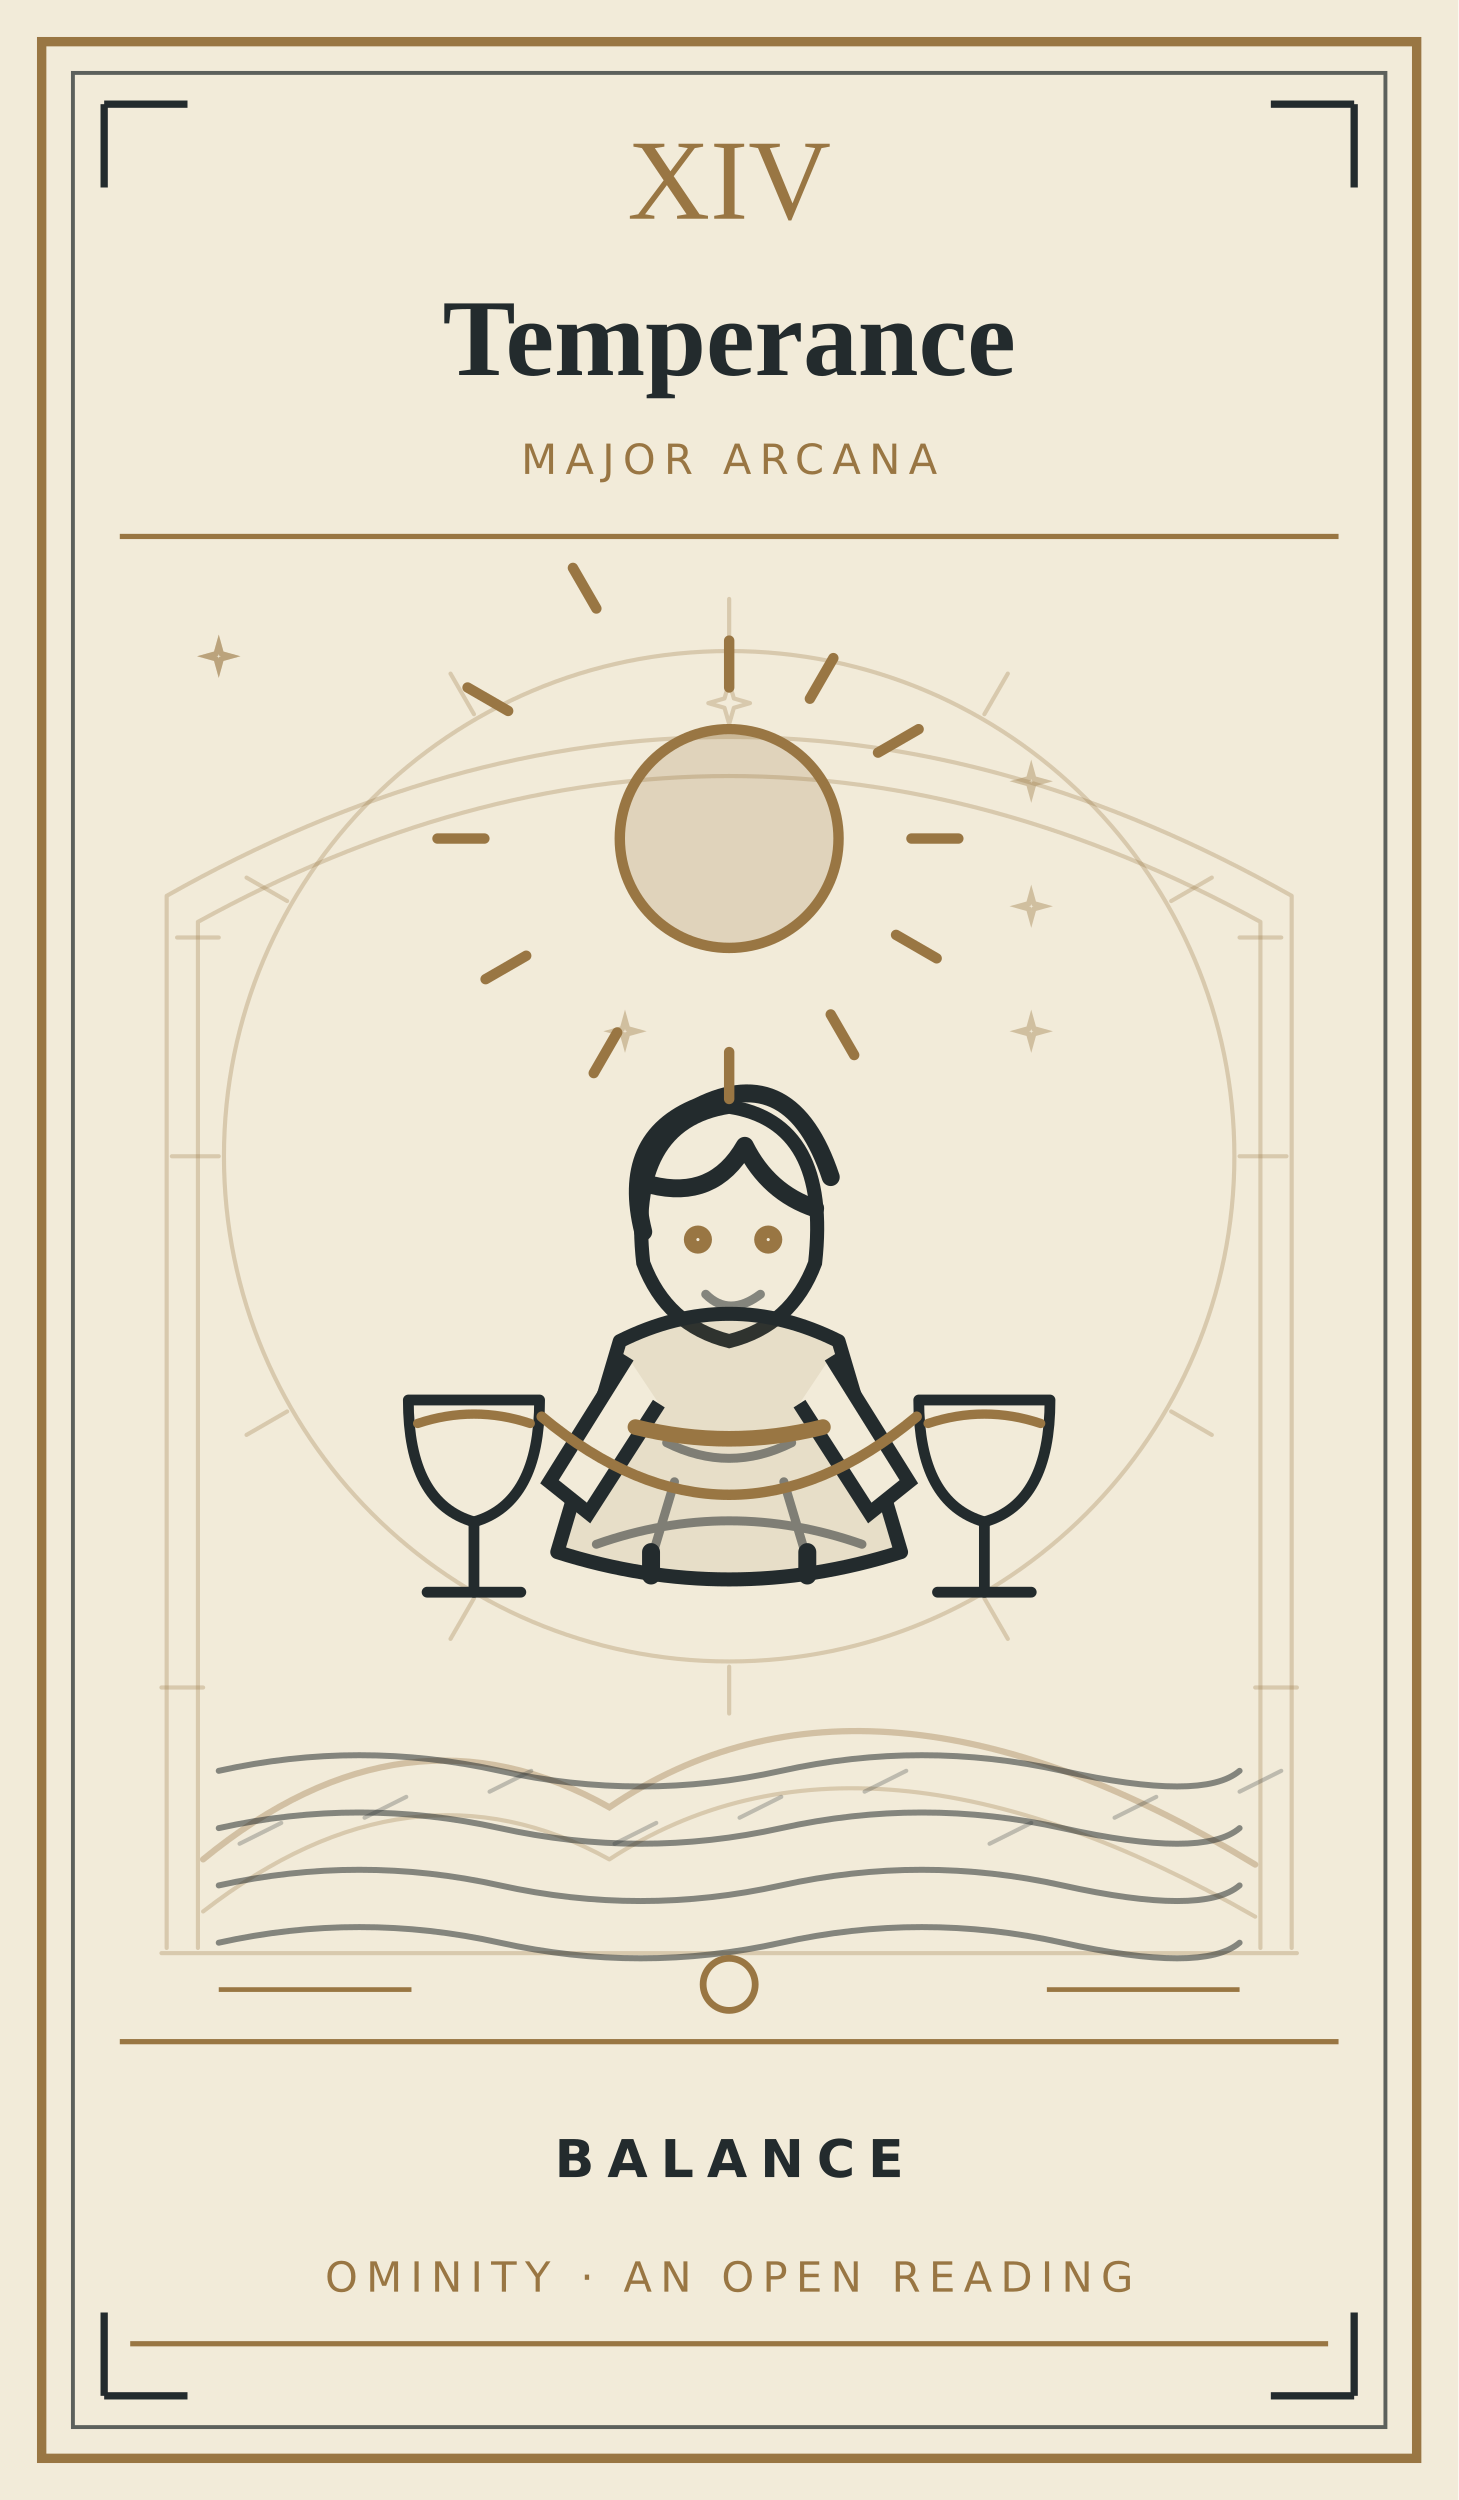
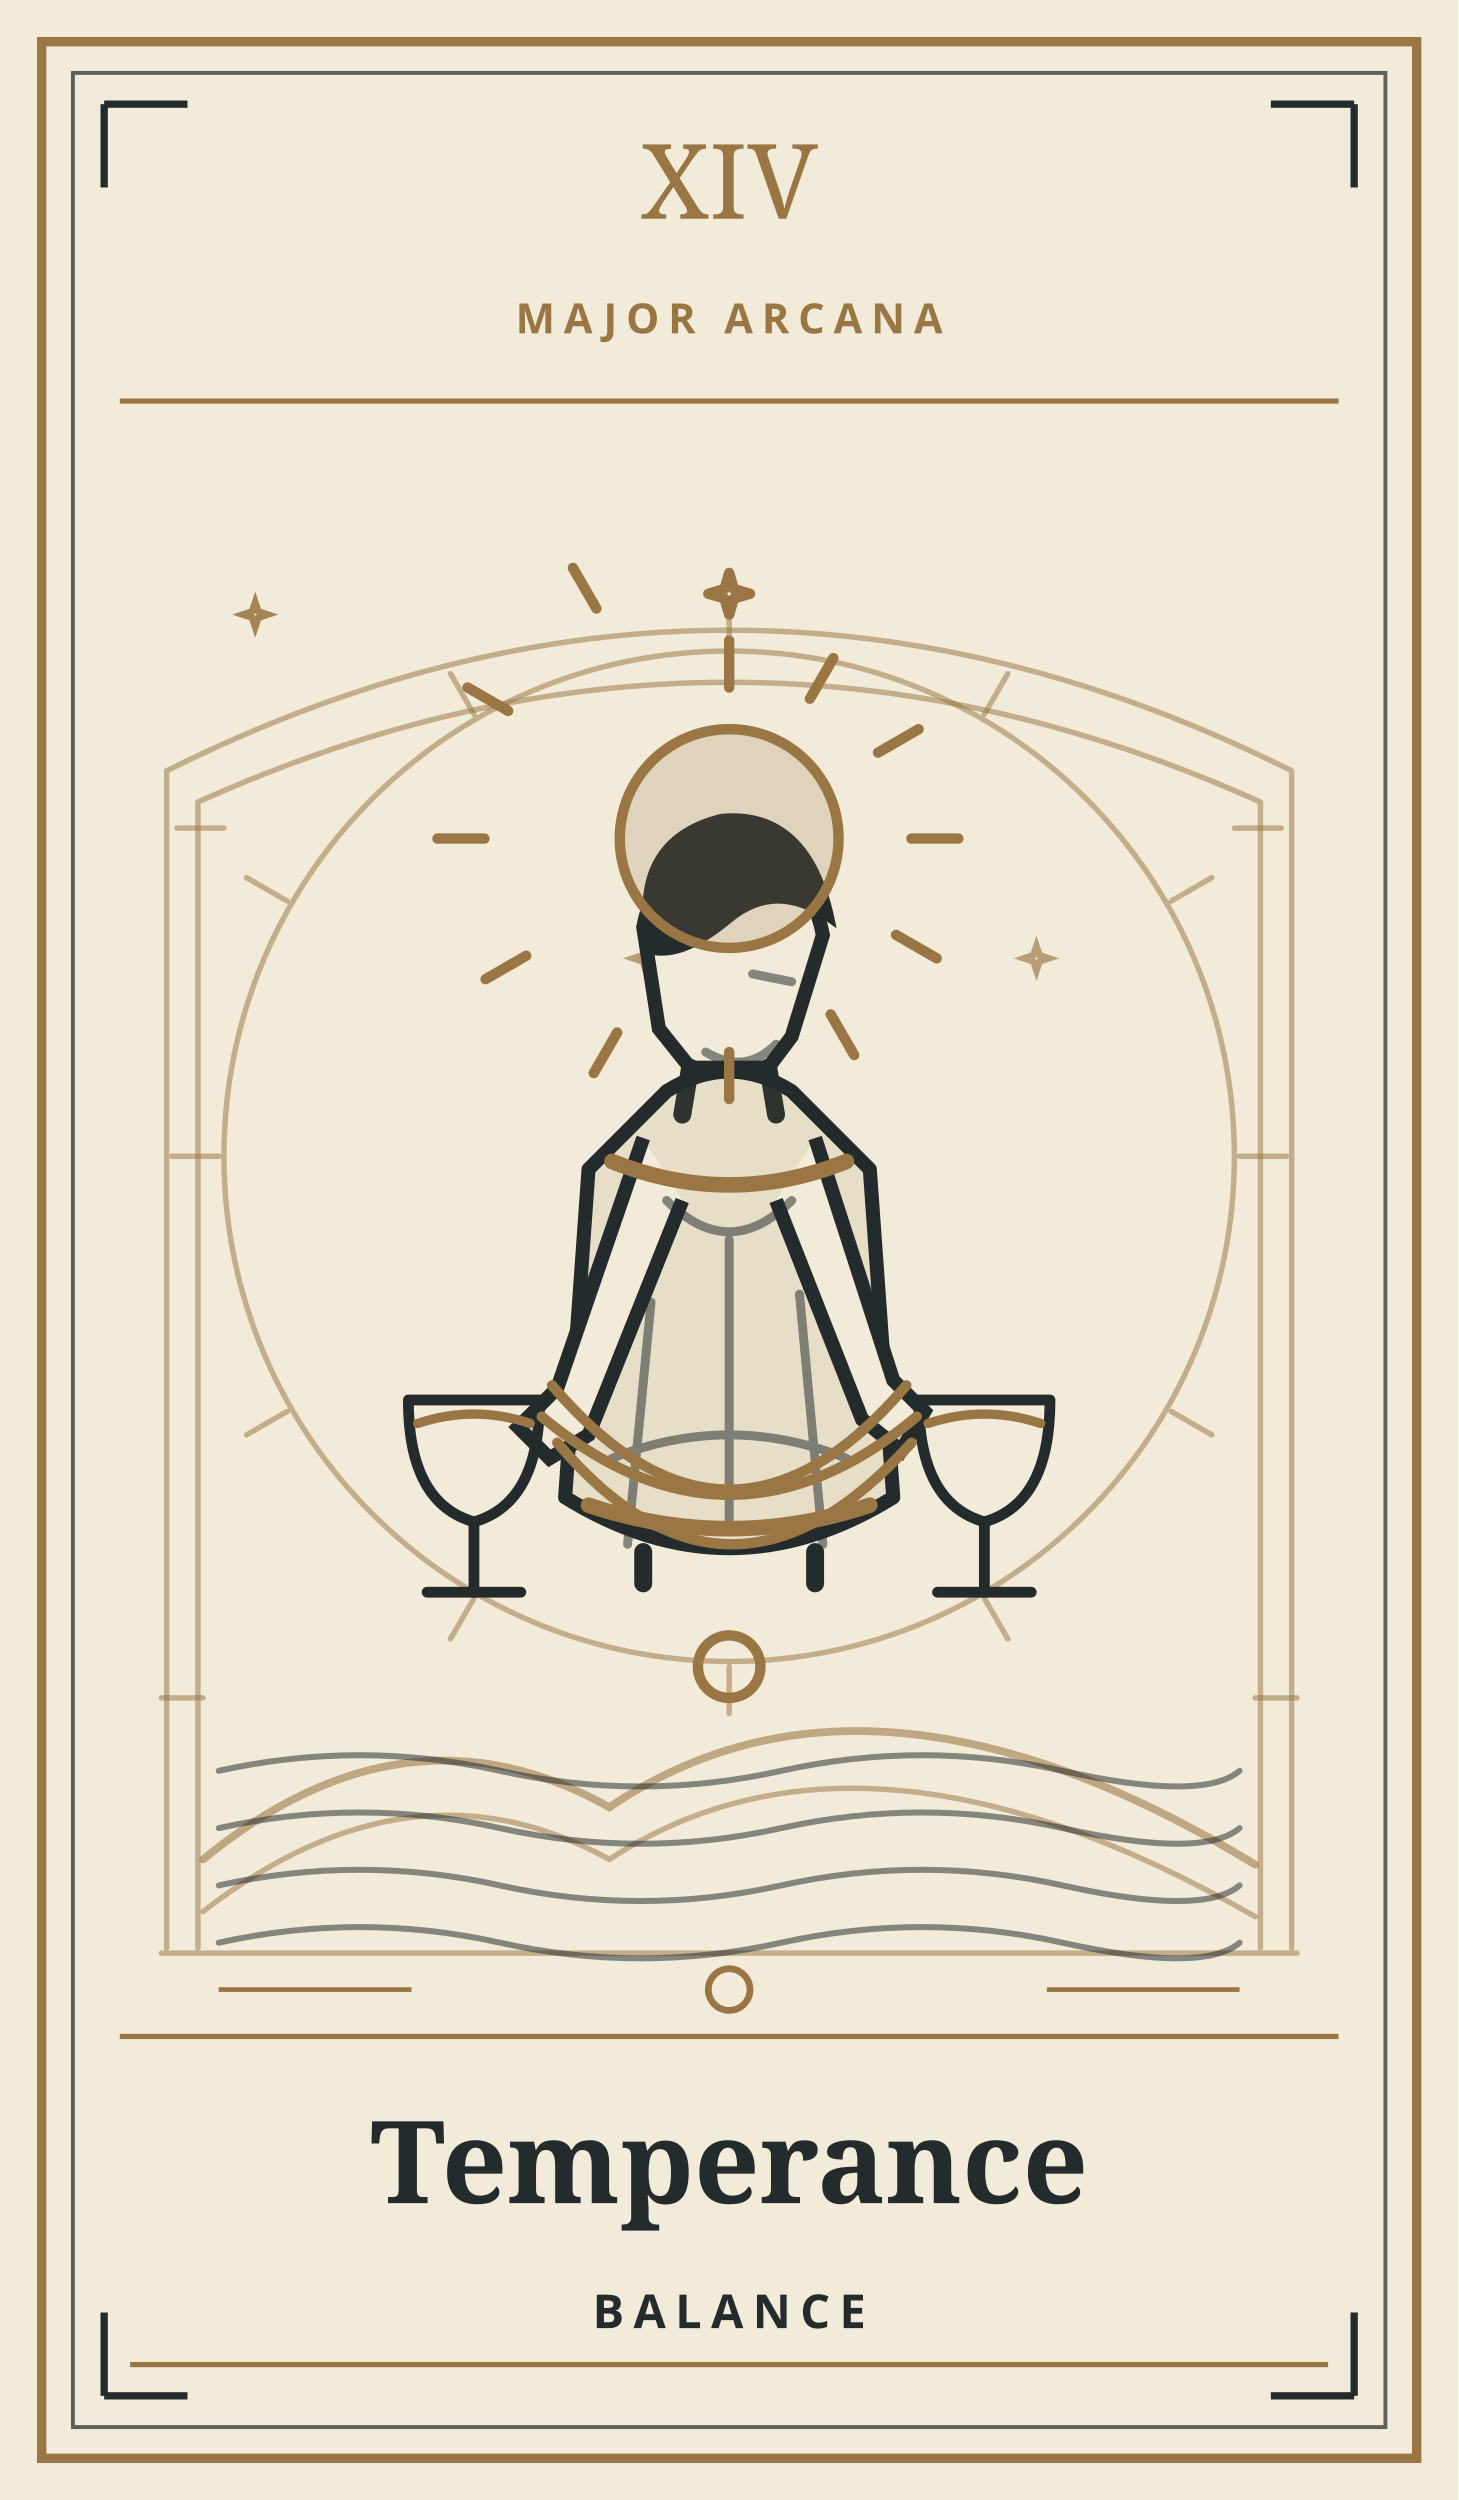
<svg xmlns="http://www.w3.org/2000/svg" width="280" height="480" viewBox="0 0 280 480" role="img" aria-labelledby="title description">
  <style>
.ink{fill:none;stroke:#232b2d;stroke-width:2.3;stroke-linecap:round;stroke-linejoin:round}
.fine{fill:none;stroke:#232b2d;stroke-opacity:.53;stroke-width:1.15;stroke-linecap:round;stroke-linejoin:round}
.gold{fill:none;stroke:#997643;stroke-width:2;stroke-linecap:round;stroke-linejoin:round}
- .faint{fill:none;stroke:#997643;stroke-opacity:.38;stroke-width:1}
+ .faint{fill:none;stroke:#997643;stroke-opacity:.66;stroke-width:1.25}
+ .inkfill{fill:#232b2d;stroke:#232b2d;stroke-width:1}
+ .distant{fill:#997643;fill-opacity:.13;stroke:#997643;stroke-opacity:.58;stroke-width:1.5;stroke-linejoin:round}
+ .terrain{fill:none;stroke:#997643;stroke-opacity:.76;stroke-width:1.9;stroke-linecap:round;stroke-linejoin:round}
+ .halo{fill:#997643;fill-opacity:.10;stroke:#997643;stroke-width:1.25}
+ .cloud{fill:none;stroke:#232b2d;stroke-opacity:.32;stroke-width:1.3;stroke-linecap:round}
+ .wind{fill:none;stroke:#997643;stroke-opacity:.60;stroke-width:1.1;stroke-linecap:round}
+ .hands{fill:none;stroke:#232b2d;stroke-width:2.4;stroke-linecap:round;stroke-linejoin:round}
+ .arch{fill:none;stroke:#997643;stroke-width:1.8;stroke-linecap:round;stroke-linejoin:round}
+ .tension{fill:none;stroke:#997643;stroke-opacity:.55;stroke-width:1.5;stroke-linecap:round}
+ .bridge{fill:none;stroke:#997643;stroke-width:2.3;stroke-linecap:round}
+ .ridge{fill:none;stroke:#232b2d;stroke-opacity:.46;stroke-width:1.6;stroke-linejoin:round}
+ .motion{fill:none;stroke:#997643;stroke-opacity:.54;stroke-width:2;stroke-linecap:round}
+ .beast{fill:#997643;fill-opacity:.23;stroke:#232b2d;stroke-width:1.8;stroke-linejoin:round}
+ .regalia{fill:#997643;fill-opacity:.25;stroke:#997643;stroke-width:1.6;stroke-linejoin:round}
+ .petal{fill:#f2ebd9;stroke:#997643;stroke-width:1.5}
.wash{fill:#997643;fill-opacity:.11;stroke:#232b2d;stroke-width:1.8;stroke-linejoin:round}
.column{fill:#f2ebd9;stroke:#232b2d;stroke-width:2.1}
.sun{fill:#997643;fill-opacity:.2;stroke:#997643;stroke-width:2}
.paperfill{fill:#f2ebd9;stroke:#232b2d;stroke-width:1.8}
.lantern{fill:#997643;fill-opacity:.35;stroke:#232b2d;stroke-width:2}
.vine{fill:none;stroke:#997643;stroke-width:2;stroke-linecap:round;stroke-linejoin:round}
.water{fill:none;stroke:#997643;stroke-width:2;stroke-linecap:round}
.chain{fill:none;stroke:#997643;stroke-width:3;stroke-dasharray:4 4}
.lightning{fill:none;stroke:#997643;stroke-width:7;stroke-linecap:square;stroke-linejoin:miter}
- .ghost{fill:none;stroke:#997643;stroke-opacity:.29;stroke-width:.8;stroke-linecap:round;stroke-linejoin:round}
- .landscape{fill:none;stroke:#997643;stroke-opacity:.36;stroke-width:1.2;stroke-linecap:round}
- .hatch{fill:none;stroke:#232b2d;stroke-opacity:.25;stroke-width:.8;stroke-linecap:round}
- .label{font:600 10px 'DejaVu Sans',sans-serif;letter-spacing:2.5px;fill:#232b2d;text-anchor:middle}
- .number{font:22px Georgia,'Times New Roman',serif;fill:#997643;text-anchor:middle}
- .title{font:600 21px Georgia,'Times New Roman',serif;fill:#232b2d;text-anchor:middle}
- .small{font:8px 'DejaVu Sans',sans-serif;letter-spacing:1.6px;fill:#997643;text-anchor:middle}
+ .ghost{fill:none;stroke:#997643;stroke-opacity:.52;stroke-width:1.05;stroke-linecap:round;stroke-linejoin:round}
+ .landscape{fill:none;stroke:#997643;stroke-opacity:.58;stroke-width:1.5;stroke-linecap:round}
+ .hatch{fill:none;stroke:#232b2d;stroke-opacity:.42;stroke-width:1;stroke-linecap:round}
</style>
  <rect width="280" height="480" fill="#f2ebd9" />
  <rect x="8" y="8" width="264" height="464" fill="none" stroke="#997643" stroke-width="1.8" />
  <rect x="14" y="14" width="252" height="452" fill="none" stroke="#232b2d" stroke-width=".75" opacity=".72" />
-   <path d="M23 103H257M23 392H257M25 450H255" stroke="#997643" stroke-width="1" />
+   <path d="M23 77H257M23 391H257M25 454H255" stroke="#997643" stroke-width="1" />
  <path d="M20 20L36 20M20 20L20 36M260 20L244 20M260 20L260 36M20 460L36 460M20 460L20 444M260 460L244 460M260 460L260 444" stroke="#232b2d" stroke-width="1.4" />
-   <text class="number" x="140" y="42">XIV</text>
-   <text class="title" x="140" y="72">Temperance</text>
-   <text class="small" x="140" y="91">MAJOR ARCANA</text>
+   <text class="number" x="140" y="42" font-family="Noto Serif" font-size="20" font-weight="400" fill="#997643" text-anchor="middle">XIV</text>
+   <text class="small" x="140" y="64" font-family="Noto Sans" font-size="8" font-weight="600" letter-spacing="1.7" fill="#997643" text-anchor="middle">MAJOR ARCANA</text>
  <g clip-path="url(#window)">
-     <path class="ghost" d="M32 374V172Q140 111 248 172V374" />
-     <path class="ghost" d="M38 374V177Q140 121 242 177V374" />
+     <path class="ghost" d="M32 374V148Q140 94 248 148V374" />
+     <path class="ghost" d="M38 374V154Q140 108 242 154V374" />
    <path class="ghost" d="M31 375H249" />
-     <path class="ghost" d="M140 131L140.9 134.1L144 135L140.9 135.9L140 139L139.1 135.9L136 135L139.1 134.1Z" />
-     <path class="ghost" d="M34 180L42 180M238 180L246 180M31 324L39 324M241 324L249 324" />
+     <path class="gold" d="M140 110L140.9 113.1L144 114L140.9 114.9L140 118L139.1 114.9L136 114L139.1 113.1Z" />
+     <path class="ghost" d="M34 159H43M237 159H246M31 326H39M241 326H249" />
    <path class="landscape" d="M39 357Q78 325 117 347Q167 313 241 358" />
    <path class="ghost" d="M39 367Q79 336 117 357Q166 325 241 368" />
-     <path class="hatch" d="M46 354L54 350" />
-     <path class="hatch" d="M70 349L78 345" />
-     <path class="hatch" d="M94 344L102 340" />
-     <path class="hatch" d="M118 354L126 350" />
-     <path class="hatch" d="M142 349L150 345" />
-     <path class="hatch" d="M166 344L174 340" />
-     <path class="hatch" d="M190 354L198 350" />
-     <path class="hatch" d="M214 349L222 345" />
-     <path class="hatch" d="M238 344L246 340" />
    <circle class="ghost" cx="140" cy="222" r="97" />
    <path class="ghost" d="M140 115L140 124" transform="rotate(0 140 222)" />
    <path class="ghost" d="M140 115L140 124" transform="rotate(30 140 222)" />
    <path class="ghost" d="M140 115L140 124" transform="rotate(60 140 222)" />
    <path class="ghost" d="M140 115L140 124" transform="rotate(90 140 222)" />
    <path class="ghost" d="M140 115L140 124" transform="rotate(120 140 222)" />
    <path class="ghost" d="M140 115L140 124" transform="rotate(150 140 222)" />
    <path class="ghost" d="M140 115L140 124" transform="rotate(180 140 222)" />
    <path class="ghost" d="M140 115L140 124" transform="rotate(210 140 222)" />
    <path class="ghost" d="M140 115L140 124" transform="rotate(240 140 222)" />
    <path class="ghost" d="M140 115L140 124" transform="rotate(270 140 222)" />
    <path class="ghost" d="M140 115L140 124" transform="rotate(300 140 222)" />
    <path class="ghost" d="M140 115L140 124" transform="rotate(330 140 222)" />
-     <path class="faint" d="M42 123.7L42.5 125.5L44.3 126L42.5 126.5L42 128.3L41.5 126.5L39.7 126L41.5 125.5Z" />
-     <path class="faint" d="M42 123.7L42.5 125.5L44.3 126L42.5 126.5L42 128.3L41.5 126.5L39.7 126L41.5 125.5Z" />
-     <path class="faint" d="M198 195.7L198.5 197.5L200.3 198L198.5 198.5L198 200.3L197.5 198.5L195.7 198L197.5 197.5Z" />
-     <path class="faint" d="M120 195.7L120.5 197.5L122.3 198L120.5 198.5L120 200.3L119.5 198.5L117.7 198L119.5 197.5Z" />
-     <path class="faint" d="M198 147.7L198.5 149.5L200.3 150L198.5 150.5L198 152.3L197.5 150.5L195.7 150L197.5 149.5Z" />
-     <path class="faint" d="M198 171.7L198.5 173.5L200.3 174L198.5 174.5L198 176.3L197.5 174.5L195.7 174L197.5 173.5Z" />
+     <path class="faint" d="M49 115.6L49.6 117.4L51.4 118L49.6 118.6L49 120.4L48.4 118.6L46.6 118L48.4 117.4Z" />
+     <path class="faint" d="M49 115.6L49.6 117.4L51.4 118L49.6 118.6L49 120.4L48.4 118.6L46.6 118L48.4 117.4Z" />
+     <path class="faint" d="M199 181.6L199.6 183.4L201.4 184L199.6 184.6L199 186.4L198.4 184.6L196.6 184L198.4 183.4Z" />
+     <path class="faint" d="M124 181.6L124.6 183.4L126.4 184L124.6 184.6L124 186.4L123.4 184.6L121.6 184L123.4 183.4Z" />
    <g transform="translate(140 301) scale(1.5 1.5)">
-       <path class="paperfill" d="M-11 -39Q-13 -57 0 -59Q13 -57 11 -39Q8 -31 0 -29Q-8 -31 -11 -39Z" />
-       <path class="ink" d="M-11 -43Q-14 -55 -4 -59Q8 -65 13 -50M-10 -49Q-2 -47 2 -54Q5 -48 11 -46" />
-       <circle class="gold" cx="-4" cy="-42" r="0.8" />
-       <circle class="gold" cx="5" cy="-42" r="0.8" />
-       <path class="fine" d="M-3 -35Q0 -32 4 -35" />
-       <path class="wash" d="M-14 -29Q0 -36 14 -29L22 -2Q0 5 -22 -2Z" />
-       <path class="paperfill" d="M-13 -27L-23 -11L-18 -7L-9 -21M13 -27L23 -11L18 -7L9 -21" />
-       <path class="fine" d="M-8 -16Q0 -12 8 -16M-17 -3Q0 -9 17 -3M-7 -11L-10 -1M7 -11L10 -1" />
-       <path class="ink" d="M-10 -2L-10 1M10 -2L10 1" />
-       <path class="gold" d="M-12 -18Q0 -15 12 -18" />
+       <path class="paperfill" d="M-9 -69L-11 -82Q-9 -92 0 -93Q10 -91 12 -81L8 -68L5 -64H-5Z" />
+       <path class="inkfill" d="M-10 -79Q-13 -93 -1 -96Q10 -97 13 -83Q6 -88 0 -83Q-6 -78 -10 -79Z" />
+       <path class="fine" d="M3 -76L8 -75M-3 -66Q2 -63 6 -67" />
+       <path class="ink" d="M-5 -64L-6 -58M5 -64L6 -58" />
+       <path class="wash" d="M-8 -61Q0 -66 8 -61L18 -51L21 -9Q0 4 -21 -9L-18 -51Z" />
+       <path class="paperfill" d="M-11 -55L-22 -23L-27 -18L-23 -14L-18 -17L-6 -47M11 -55L21 -24L25 -20L22 -15L17 -19L6 -47" />
+       <path class="fine" d="M-8 -47Q0 -39 8 -47M-15 -14Q0 -20 15 -14M-10 -34L-13 -3M9 -35L12 -3M0 -42V-5" />
+       <path class="gold" d="M-18 -8Q0 -2 18 -8M-15 -52Q0 -46 15 -52" />
+       <path class="ink" d="M-11 -2L-11 2M11 -2L11 2" />
    </g>
    <g transform="translate(91 285) scale(0.9)">
      <path class="ink" d="M-14 -18 Q-14 4 0 8 Q14 4 14 -18Z" />
      <path class="gold" d="M-12 -13 Q0 -17 12 -13" />
      <path class="ink" d="M0 8L0 23" />
      <path class="ink" d="M-10 23L10 23" />
    </g>
    <g transform="translate(189 285) scale(0.9)">
      <path class="ink" d="M-14 -18 Q-14 4 0 8 Q14 4 14 -18Z" />
      <path class="gold" d="M-12 -13 Q0 -17 12 -13" />
      <path class="ink" d="M0 8L0 23" />
      <path class="ink" d="M-10 23L10 23" />
    </g>
    <path class="water" d="M104 272Q140 302 176 272" />
    <path class="fine" d="M42 340 Q69 334 96 340 T150 340 T204 340 T238 340" />
    <path class="fine" d="M42 351 Q69 345 96 351 T150 351 T204 351 T238 351" />
    <path class="fine" d="M42 362 Q69 356 96 362 T150 362 T204 362 T238 362" />
    <path class="fine" d="M42 373 Q69 367 96 373 T150 373 T204 373 T238 373" />
    <circle class="sun" cx="140" cy="161" r="21" />
    <path class="gold" d="M140 132L140 123" transform="rotate(0 140 161)" />
    <path class="gold" d="M140 130L140 121" transform="rotate(30 140 161)" />
    <path class="gold" d="M140 128L140 119" transform="rotate(60 140 161)" />
    <path class="gold" d="M140 126L140 117" transform="rotate(90 140 161)" />
    <path class="gold" d="M140 124L140 115" transform="rotate(120 140 161)" />
    <path class="gold" d="M140 122L140 113" transform="rotate(150 140 161)" />
    <path class="gold" d="M140 120L140 111" transform="rotate(180 140 161)" />
    <path class="gold" d="M140 118L140 109" transform="rotate(210 140 161)" />
    <path class="gold" d="M140 116L140 107" transform="rotate(240 140 161)" />
    <path class="gold" d="M140 114L140 105" transform="rotate(270 140 161)" />
    <path class="gold" d="M140 112L140 103" transform="rotate(300 140 161)" />
    <path class="gold" d="M140 110L140 101" transform="rotate(330 140 161)" />
+     <path class="water" d="M106 266Q140 306 174 266M107 277Q140 316 175 277" />
+     <circle class="gold" cx="140" cy="320" r="6" />
  </g>
  <defs>
    <clipPath id="window">
-       <rect x="24" y="106" width="232" height="282" />
+       <rect x="24" y="79" width="232" height="309" />
    </clipPath>
  </defs>
-   <path d="M42 382L79 382M201 382L238 382" stroke="#997643" stroke-width=".9" />
-   <circle cx="140" cy="381" r="5" fill="none" stroke="#997643" stroke-width="1.3" />
-   <text class="label" x="140" y="418">BALANCE</text>
-   <text class="small" x="140" y="440">OMINITY · AN OPEN READING</text>
+   <path d="M42 382H79M201 382H238" stroke="#997643" stroke-width=".9" />
+   <circle cx="140" cy="382" r="4" fill="none" stroke="#997643" stroke-width="1.3" />
+   <text class="title" x="140" y="423" font-family="Noto Serif" font-size="22" font-weight="600" fill="#232b2d" text-anchor="middle">Temperance</text>
+   <text class="label" x="140" y="447" font-family="Noto Sans" font-size="9" font-weight="600" letter-spacing="1.8" fill="#232b2d" text-anchor="middle">BALANCE</text>
</svg>
